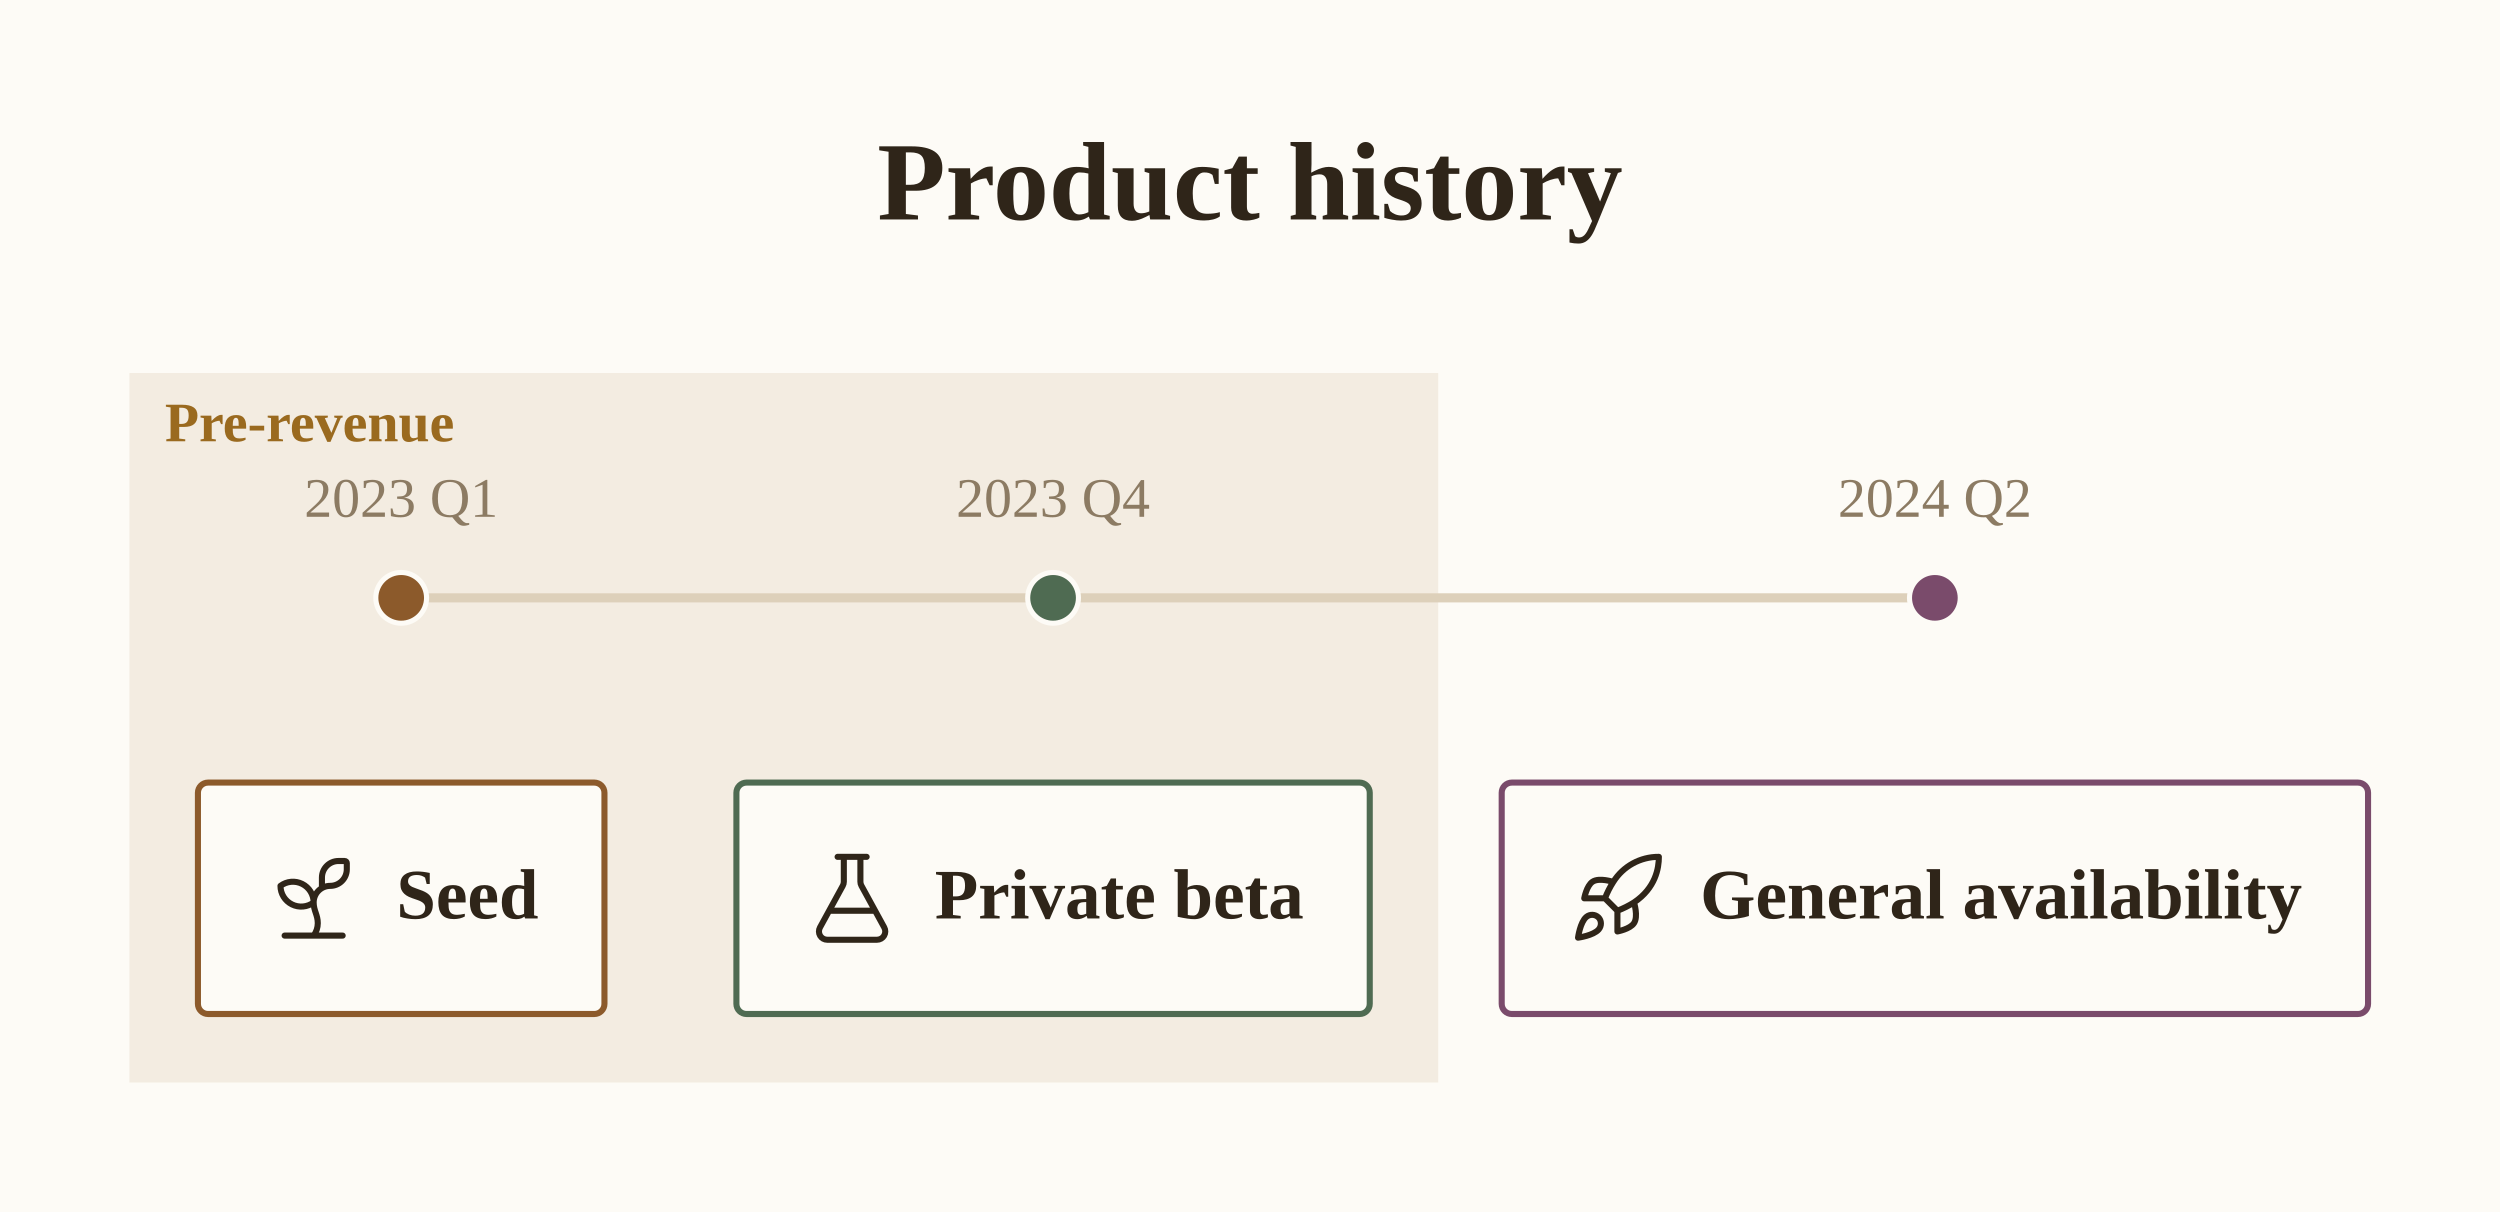
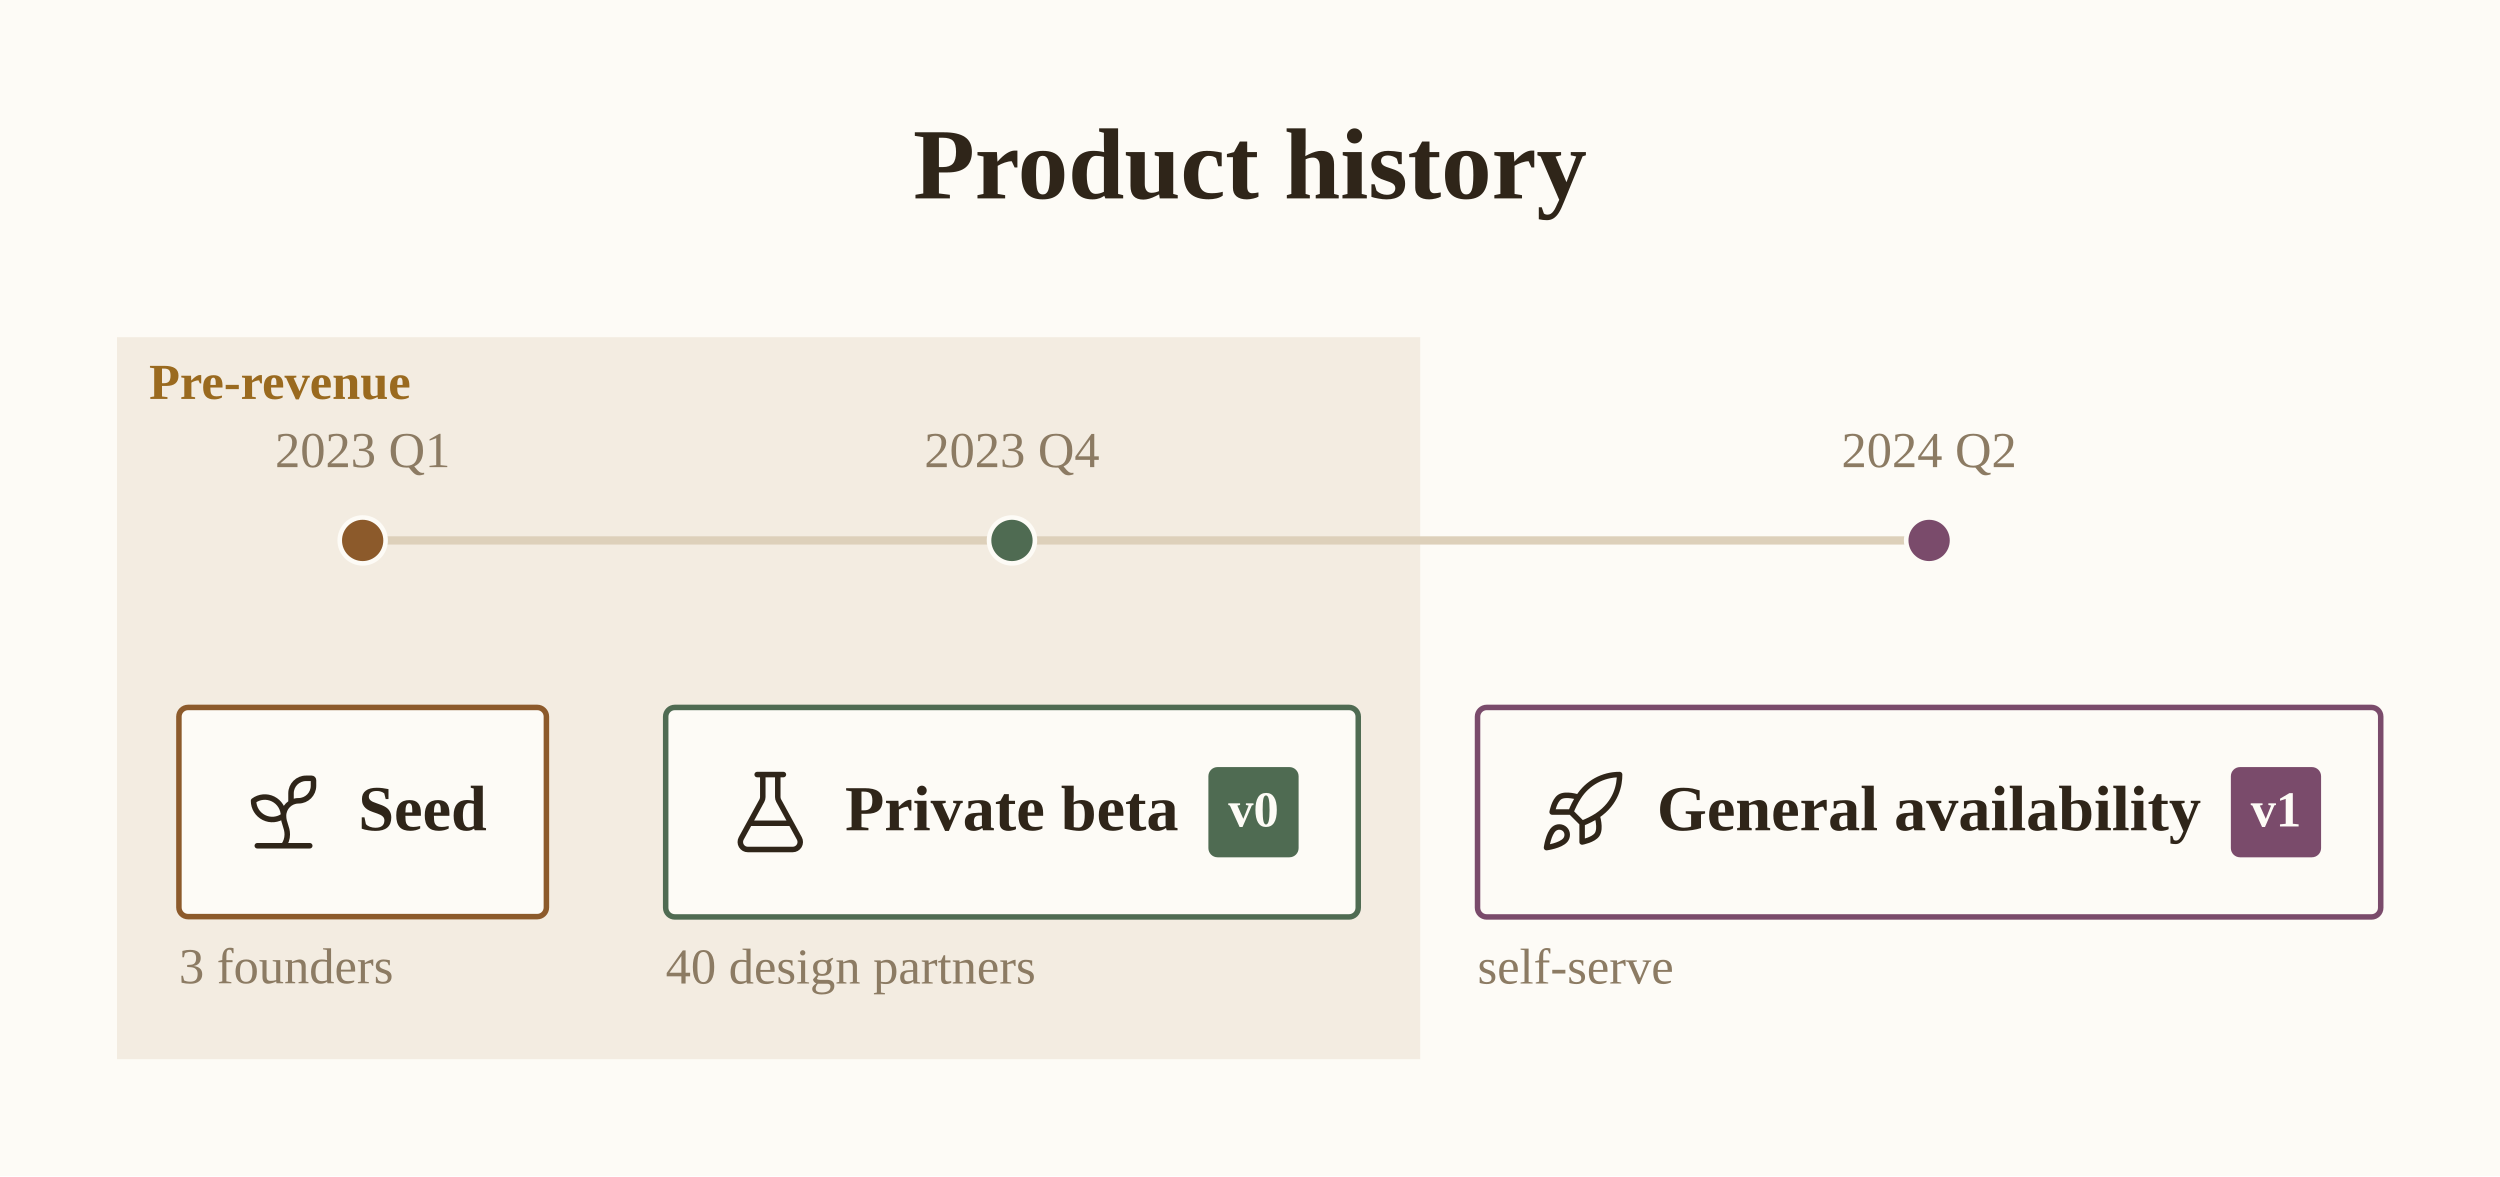
- <svg xmlns="http://www.w3.org/2000/svg" width="492.597" height="238.8" viewBox="-246.298 -26.0 492.597 238.8" role="img">
+ <svg xmlns="http://www.w3.org/2000/svg" width="544.93" height="256.367" viewBox="-272.465 -26.0 544.93 256.367" role="img">
  <defs>
    <marker id="arrow" viewBox="-10 -4 10 8" refX="0" refY="0" orient="auto" markerWidth="10" markerHeight="8">
      <path d="M -10 -4 L 0 0 L -10 4 Z" fill="rgba(0,0,0,1.0)" stroke="rgba(0,0,0,0.0)" stroke-width="1.0" />
    </marker>
    <marker id="prism-arrow" viewBox="-5 -2 5 4" refX="0" refY="0" orient="auto" markerWidth="5" markerHeight="4">
      <path d="M -5 -2 L 0 0 L -5 2 Z" fill="rgba(140,123,99,1.0)" stroke="rgba(140,123,99,1.0)" stroke-width="0" />
    </marker>
  </defs>
-   <g transform="translate(0.0 93.4) rotate(0.0) scale(1.0 1.0)">
-     <rect x="-246.298" y="-119.4" width="492.597" height="238.8" stroke="rgba(0,0,0,0.0)" fill="rgba(253,251,246,1.0)" />
+   <g transform="translate(0.0 102.1833) rotate(0.0) scale(1.0 1.0)">
+     <rect x="-272.465" y="-128.183" width="544.93" height="256.367" stroke="rgba(0,0,0,0.0)" fill="rgba(253,251,246,1.0)" />
  </g>
  <g transform="translate(0.0 11.0) rotate(0.0) scale(1.0 1.0)">
    <text x="0" y="0" font-family="&quot;Times New Roman&quot;, Times, serif" font-size="22.0" font-weight="700" fill="rgba(47,37,25,1.0)" text-anchor="middle" dominant-baseline="middle">Product history</text>
  </g>
-   <g transform="translate(-207.2984 151.0) rotate(0.0) scale(1.0 1.0)">
-     <g transform="translate(115.4467 -33.6) rotate(0.0) scale(1.0 1.0)" style="opacity: 0.1;">
-       <rect x="-128.447" y="-69.4" width="256.893" height="138.8" stroke="rgba(154,106,31,1.0)" fill="rgba(154,106,31,1.0)" />
+   <g transform="translate(-233.4651 151.0) rotate(0.0) scale(1.0 1.0)">
+     <g transform="translate(128.53 -24.81667) rotate(0.0) scale(1.0 1.0)" style="opacity: 0.1;">
+       <rect x="-141.53" y="-78.183" width="283.06" height="156.367" stroke="rgba(154,106,31,1.0)" fill="rgba(154,106,31,1.0)" />
    </g>
    <g transform="translate(-6.5 -93.16667) rotate(0.0) scale(1.0 1.0)">
      <text x="0" y="0" font-family="&quot;Times New Roman&quot;, Times, serif" font-size="11.0" font-weight="700" fill="rgba(154,106,31,1.0)" text-anchor="start" dominant-baseline="middle">Pre-revenue</text>
    </g>
-     <path d="M 40.05 -59.2 L 342.245 -59.2" fill="rgba(0,0,0,0.0)" stroke="rgba(221,208,186,1.0)" stroke-width="1.8" />
+     <path d="M 40.05 -59.2 L 381.495 -59.2" fill="rgba(0,0,0,0.0)" stroke="rgba(221,208,186,1.0)" stroke-width="1.8" />
    <g transform="translate(13.0 0.0) rotate(0.0) scale(1.0 1.0)">
      <rect x="-13.0" y="-22.8" width="80.1" height="45.6" rx="2.0" ry="2.0" fill="rgba(253,251,246,1.0)" stroke="rgba(140,90,43,1.0)" stroke-width="1.2" />
      <g transform="translate(9.8 0.0) rotate(0.0) scale(1.0 1.0)">
        <g transform="scale(0.8166667) translate(-12.0 -12.0)">
          <path d="M14 9.536V7a4 4 0 0 1 4-4h1.5a.5.5 0 0 1 .5.5V5a4 4 0 0 1-4 4 4 4 0 0 0-4 4c0 2 1 3 1 5a5 5 0 0 1-1 3M4 9a5 5 0 0 1 8 4 5 5 0 0 1-8-4M5 21h14" fill="none" stroke="rgba(47,37,25,1.0)" stroke-width="1.469" stroke-linecap="round" stroke-linejoin="round" />
        </g>
      </g>
      <g transform="translate(40.1 -7.0) rotate(0.0) scale(1.0 1.0)">
        <g transform="translate(0.0 7.0) rotate(0.0) scale(1.0 1.0)">
          <text x="0" y="0" font-family="&quot;Times New Roman&quot;, Times, serif" font-size="14.0" font-weight="700" fill="rgba(47,37,25,1.0)" text-anchor="middle" dominant-baseline="middle">Seed</text>
        </g>
      </g>
    </g>
    <g transform="translate(119.1 0.0) rotate(0.0) scale(1.0 1.0)">
-       <rect x="-13.0" y="-22.8" width="124.793" height="45.6" rx="2.0" ry="2.0" fill="rgba(253,251,246,1.0)" stroke="rgba(79,107,82,1.0)" stroke-width="1.2" />
+       <rect x="-13.0" y="-22.8" width="150.96" height="45.667" rx="2.0" ry="2.0" fill="rgba(253,251,246,1.0)" stroke="rgba(79,107,82,1.0)" stroke-width="1.2" />
      <g transform="translate(9.8 0.0) rotate(0.0) scale(1.0 1.0)">
        <g transform="scale(0.8166667) translate(-12.0 -12.0)">
          <path d="M14 2v6a2 2 0 0 0 .245.96l5.51 10.08A2 2 0 0 1 18 22H6a2 2 0 0 1-1.755-2.96l5.51-10.08A2 2 0 0 0 10 8V2M6.453 15h11.094M8.5 2h7" fill="none" stroke="rgba(47,37,25,1.0)" stroke-width="1.469" stroke-linecap="round" stroke-linejoin="round" />
        </g>
      </g>
      <g transform="translate(62.44668 -7.0) rotate(0.0) scale(1.0 1.0)">
        <g transform="translate(0.0 7.0) rotate(0.0) scale(1.0 1.0)">
          <text x="0" y="0" font-family="&quot;Times New Roman&quot;, Times, serif" font-size="14.0" font-weight="700" fill="rgba(47,37,25,1.0)" text-anchor="middle" dominant-baseline="middle">Private beta</text>
        </g>
      </g>
+       <g transform="translate(115.1267 0.03333333) rotate(0.0) scale(1.0 1.0)">
+         <rect x="-9.833" y="-9.833" width="19.667" height="19.667" rx="2.0" ry="2.0" fill="rgba(79,107,82,1.0)" stroke="rgba(79,107,82,1.0)" stroke-width="0" />
+         <text x="0" y="0" font-family="&quot;Times New Roman&quot;, Times, serif" font-size="11.0" font-weight="700" fill="rgba(253,251,246,1.0)" text-anchor="middle" dominant-baseline="middle">v0</text>
+       </g>
    </g>
-     <g transform="translate(269.8934 0.0) rotate(0.0) scale(1.0 1.0)">
-       <rect x="-13.0" y="-22.8" width="170.704" height="45.6" rx="2.0" ry="2.0" fill="rgba(253,251,246,1.0)" stroke="rgba(122,75,107,1.0)" stroke-width="1.2" />
+     <g transform="translate(296.06 0.0) rotate(0.0) scale(1.0 1.0)">
+       <rect x="-13.0" y="-22.8" width="196.87" height="45.667" rx="2.0" ry="2.0" fill="rgba(253,251,246,1.0)" stroke="rgba(122,75,107,1.0)" stroke-width="1.2" />
      <g transform="translate(9.8 0.0) rotate(0.0) scale(1.0 1.0)">
        <g transform="scale(0.8166667) translate(-12.0 -12.0)">
          <path d="M12 15v5s3.03-.55 4-2c1.08-1.62 0-5 0-5M4.5 16.5c-1.5 1.26-2 5-2 5s3.74-.5 5-2c.71-.84.7-2.13-.09-2.91a2.18 2.18 0 0 0-2.91-.09M9 12a22 22 0 0 1 2-3.95A12.88 12.88 0 0 1 22 2c0 2.72-.78 7.5-6 11a22.4 22.4 0 0 1-4 2zM9 12H4s.55-3.03 2-4c1.62-1.08 5 .05 5 .05" fill="none" stroke="rgba(47,37,25,1.0)" stroke-width="1.469" stroke-linecap="round" stroke-linejoin="round" />
        </g>
      </g>
      <g transform="translate(85.40176 -7.0) rotate(0.0) scale(1.0 1.0)">
        <g transform="translate(0.0 7.0) rotate(0.0) scale(1.0 1.0)">
          <text x="0" y="0" font-family="&quot;Times New Roman&quot;, Times, serif" font-size="14.0" font-weight="700" fill="rgba(47,37,25,1.0)" text-anchor="middle" dominant-baseline="middle">General availability</text>
        </g>
      </g>
+       <g transform="translate(161.0368 0.03333333) rotate(0.0) scale(1.0 1.0)">
+         <rect x="-9.833" y="-9.833" width="19.667" height="19.667" rx="2.0" ry="2.0" fill="rgba(122,75,107,1.0)" stroke="rgba(122,75,107,1.0)" stroke-width="0" />
+         <text x="0" y="0" font-family="&quot;Times New Roman&quot;, Times, serif" font-size="11.0" font-weight="700" fill="rgba(253,251,246,1.0)" text-anchor="middle" dominant-baseline="middle">v1</text>
+       </g>
    </g>
    <g transform="translate(40.05 -59.2) rotate(0.0) scale(1.0 1.0)">
      <circle cx="0" cy="0" r="5.0" stroke="rgba(253,251,246,1.0)" fill="rgba(140,90,43,1.0)" />
    </g>
    <g transform="translate(40.05 -77.7) rotate(0.0) scale(1.0 1.0)">
      <text x="0" y="0" font-family="&quot;Times New Roman&quot;, Times, serif" font-size="11.0" font-weight="400" fill="rgba(140,123,99,1.0)" text-anchor="middle" dominant-baseline="middle">2023 Q1</text>
    </g>
-     <g transform="translate(168.4967 -59.2) rotate(0.0) scale(1.0 1.0)">
+     <g transform="translate(181.58 -59.2) rotate(0.0) scale(1.0 1.0)">
      <circle cx="0" cy="0" r="5.0" stroke="rgba(253,251,246,1.0)" fill="rgba(79,107,82,1.0)" />
    </g>
-     <g transform="translate(168.4967 -77.7) rotate(0.0) scale(1.0 1.0)">
+     <g transform="translate(181.58 -77.7) rotate(0.0) scale(1.0 1.0)">
      <text x="0" y="0" font-family="&quot;Times New Roman&quot;, Times, serif" font-size="11.0" font-weight="400" fill="rgba(140,123,99,1.0)" text-anchor="middle" dominant-baseline="middle">2023 Q4</text>
    </g>
-     <g transform="translate(342.2451 -59.2) rotate(0.0) scale(1.0 1.0)">
+     <g transform="translate(381.4951 -59.2) rotate(0.0) scale(1.0 1.0)">
      <circle cx="0" cy="0" r="5.0" stroke="rgba(253,251,246,1.0)" fill="rgba(122,75,107,1.0)" />
    </g>
-     <g transform="translate(342.2451 -77.7) rotate(0.0) scale(1.0 1.0)">
+     <g transform="translate(381.4951 -77.7) rotate(0.0) scale(1.0 1.0)">
      <text x="0" y="0" font-family="&quot;Times New Roman&quot;, Times, serif" font-size="11.0" font-weight="400" fill="rgba(140,123,99,1.0)" text-anchor="middle" dominant-baseline="middle">2024 Q2</text>
+     </g>
+     <g transform="translate(0.0 29.3) rotate(0.0) scale(1.0 1.0)">
+       <g transform="translate(0.0 5.5) rotate(0.0) scale(1.0 1.0)">
+         <text x="0" y="0" font-family="&quot;Times New Roman&quot;, Times, serif" font-size="11.0" font-weight="400" fill="rgba(140,123,99,1.0)" text-anchor="start" dominant-baseline="middle">3 founders</text>
+       </g>
+     </g>
+     <g transform="translate(106.1 29.36667) rotate(0.0) scale(1.0 1.0)">
+       <g transform="translate(0.0 5.5) rotate(0.0) scale(1.0 1.0)">
+         <text x="0" y="0" font-family="&quot;Times New Roman&quot;, Times, serif" font-size="11.0" font-weight="400" fill="rgba(140,123,99,1.0)" text-anchor="start" dominant-baseline="middle">40 design partners</text>
+       </g>
+     </g>
+     <g transform="translate(283.06 29.36667) rotate(0.0) scale(1.0 1.0)">
+       <g transform="translate(0.0 5.5) rotate(0.0) scale(1.0 1.0)">
+         <text x="0" y="0" font-family="&quot;Times New Roman&quot;, Times, serif" font-size="11.0" font-weight="400" fill="rgba(140,123,99,1.0)" text-anchor="start" dominant-baseline="middle">self-serve</text>
+       </g>
    </g>
  </g>
</svg>
